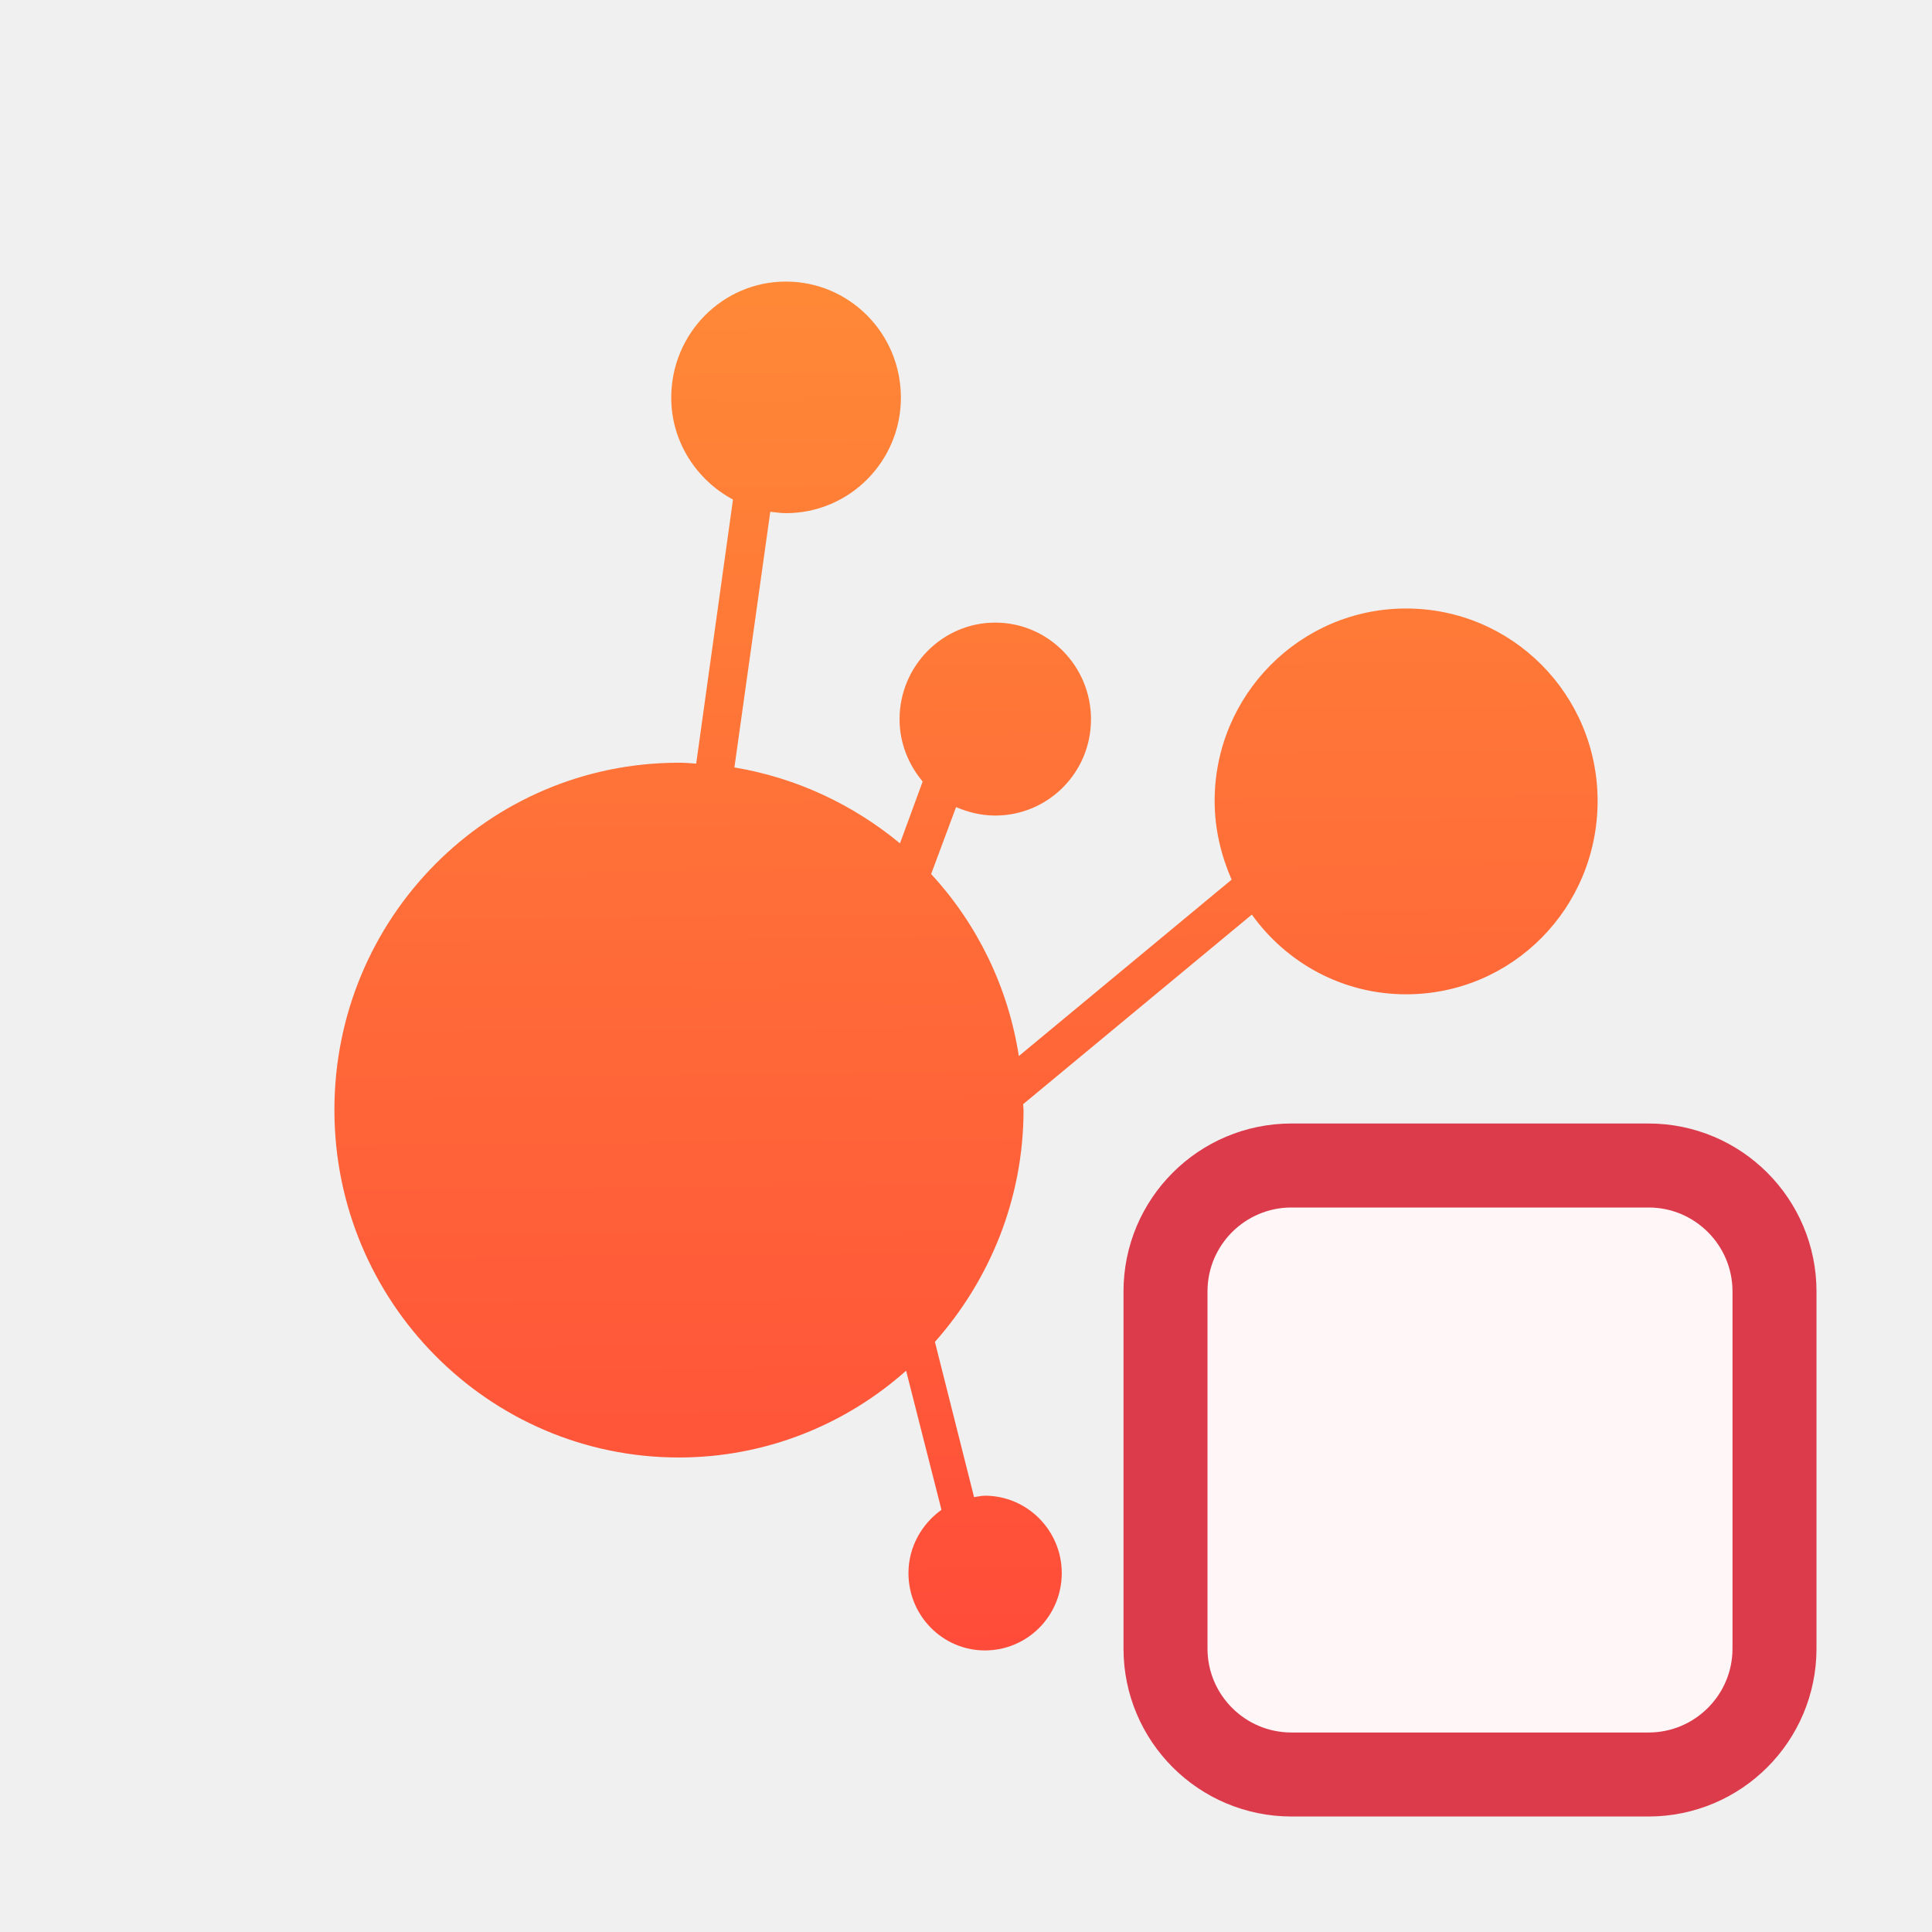
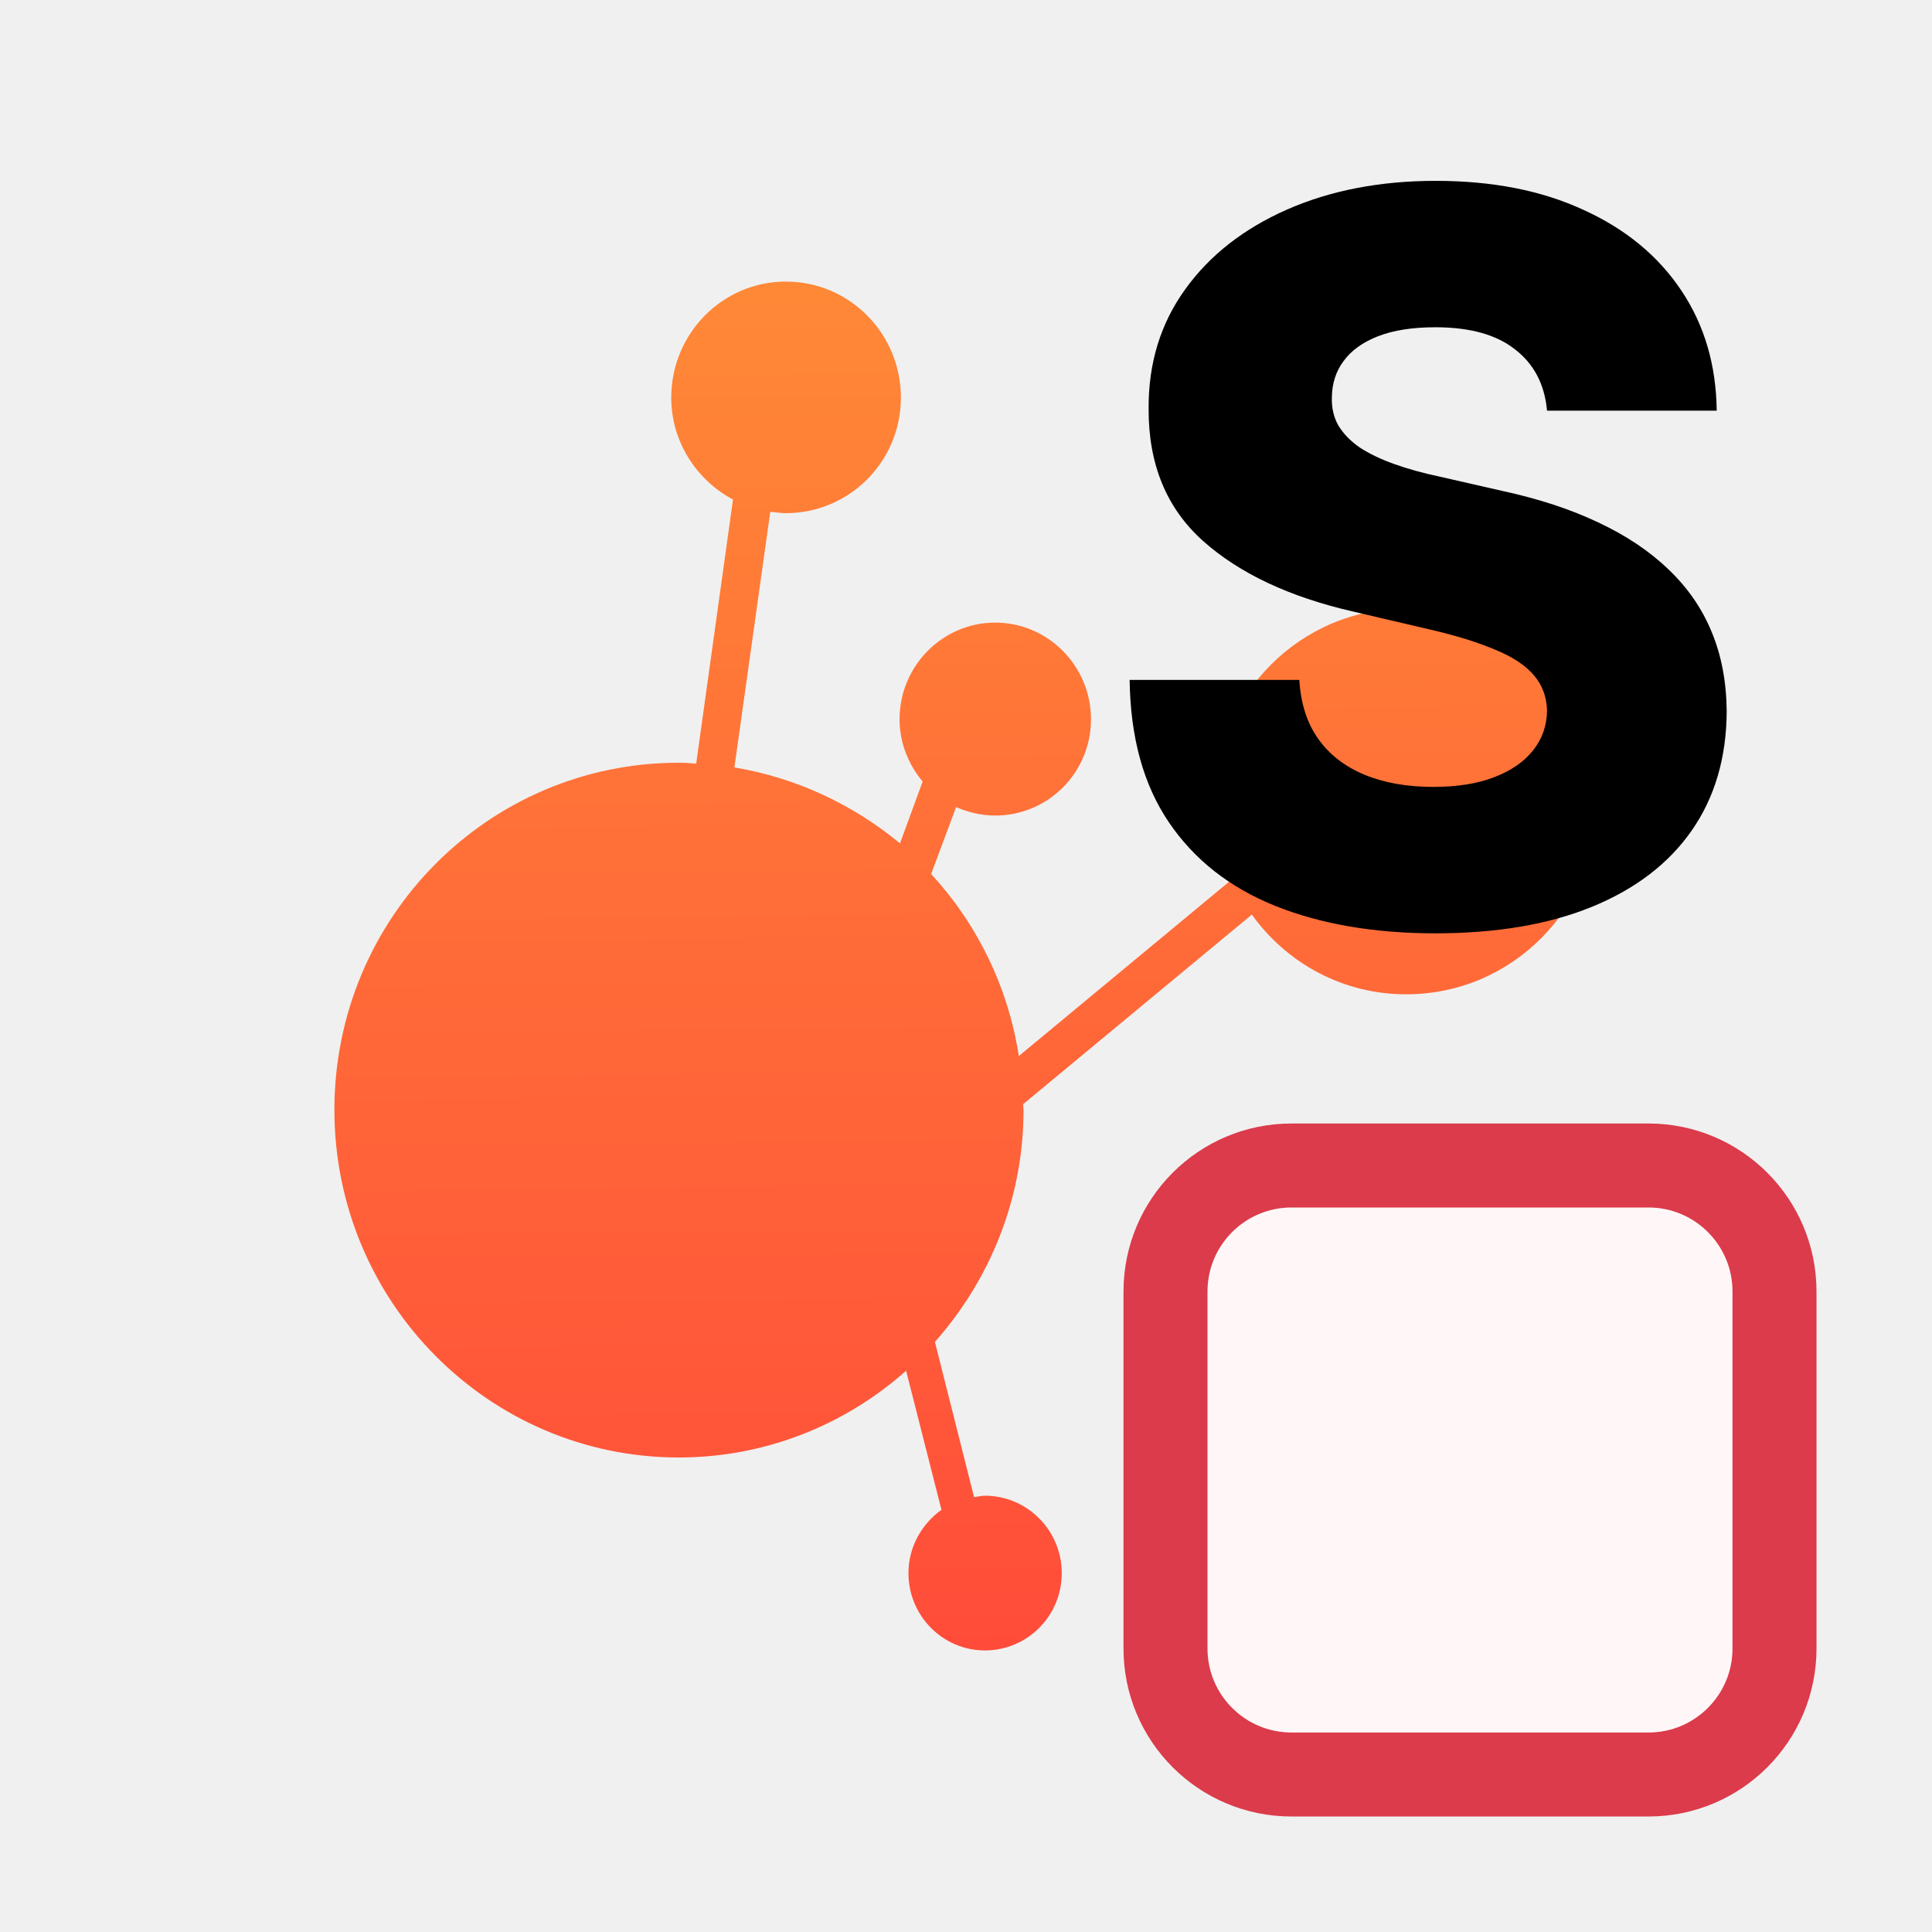
<svg xmlns="http://www.w3.org/2000/svg" width="16" height="16" viewBox="0 0 23 23" fill="none">
  <g clip-path="url(#clip0_8804_23363)">
    <mask id="mask0_8804_23363" style="mask-type:luminance" maskUnits="userSpaceOnUse" x="2" y="2" width="19" height="19">
      <path d="M2.875 2.875H20.125V20.125H2.875V2.875Z" fill="white" />
    </mask>
    <g mask="url(#mask0_8804_23363)">
      <mask id="mask1_8804_23363" style="mask-type:luminance" maskUnits="userSpaceOnUse" x="-3" y="-3" width="29" height="29">
        <path d="M25.914 11.5C25.914 19.462 19.457 25.914 11.5 25.914C3.543 25.914 -2.909 19.462 -2.909 11.5C-2.909 3.538 3.543 -2.914 11.5 -2.914C19.457 -2.914 25.914 3.538 25.914 11.5Z" fill="white" />
      </mask>
      <g mask="url(#mask1_8804_23363)">
        <path d="M9.355 3.352C8.603 3.352 7.991 3.97 7.991 4.734C7.991 5.261 8.294 5.716 8.726 5.947L8.288 9.091C8.221 9.085 8.154 9.08 8.081 9.08C5.812 9.08 3.981 10.927 3.981 13.213C3.981 15.498 5.818 17.351 8.081 17.351C9.119 17.351 10.068 16.958 10.787 16.318L11.208 17.974C10.972 18.143 10.815 18.418 10.815 18.727C10.815 19.238 11.225 19.648 11.725 19.648C12.23 19.648 12.64 19.238 12.64 18.727C12.64 18.221 12.23 17.806 11.725 17.806C11.685 17.806 11.641 17.817 11.596 17.823L11.13 15.975C11.781 15.24 12.185 14.274 12.185 13.213C12.185 13.19 12.18 13.168 12.18 13.145L14.903 10.888C15.313 11.461 15.981 11.837 16.739 11.837C18.003 11.837 19.019 10.809 19.019 9.535C19.019 8.271 18.003 7.244 16.739 7.244C15.481 7.244 14.46 8.271 14.46 9.535C14.46 9.872 14.538 10.186 14.662 10.472L12.129 12.572C12 11.742 11.629 10.995 11.085 10.405L11.382 9.608C11.523 9.669 11.68 9.709 11.848 9.709C12.477 9.709 12.988 9.198 12.988 8.563C12.988 7.929 12.477 7.412 11.848 7.412C11.22 7.412 10.709 7.929 10.709 8.563C10.709 8.844 10.815 9.102 10.984 9.304L10.714 10.04C10.158 9.58 9.484 9.26 8.743 9.136L9.17 6.093C9.232 6.098 9.293 6.109 9.355 6.109C10.113 6.109 10.725 5.492 10.725 4.734C10.725 3.97 10.113 3.352 9.355 3.352Z" fill="url(#paint0_linear_8804_23363)" />
      </g>
    </g>
    <rect x="13.875" y="13.875" width="7.25" height="7.25" rx="1.5" fill="#FFF7F7" stroke="#DB3B4B" />
+     <path d="M18.417 4.889C18.389 4.577 18.262 4.334 18.038 4.161C17.816 3.984 17.499 3.896 17.087 3.896C16.815 3.896 16.587 3.932 16.405 4.003C16.224 4.074 16.087 4.172 15.996 4.297C15.905 4.419 15.859 4.56 15.856 4.719C15.85 4.849 15.876 4.964 15.932 5.064C15.992 5.163 16.077 5.251 16.188 5.328C16.302 5.402 16.438 5.467 16.597 5.524C16.756 5.581 16.935 5.631 17.134 5.673L17.884 5.844C18.316 5.938 18.697 6.062 19.026 6.219C19.359 6.375 19.637 6.561 19.861 6.777C20.089 6.993 20.261 7.241 20.377 7.523C20.494 7.804 20.553 8.119 20.556 8.469C20.553 9.02 20.414 9.493 20.139 9.888C19.863 10.283 19.467 10.585 18.95 10.796C18.435 11.006 17.815 11.111 17.087 11.111C16.357 11.111 15.721 11.001 15.178 10.783C14.636 10.564 14.214 10.232 13.913 9.786C13.611 9.339 13.457 8.776 13.448 8.094H15.468C15.485 8.375 15.56 8.609 15.694 8.797C15.827 8.984 16.011 9.126 16.244 9.223C16.479 9.32 16.752 9.368 17.062 9.368C17.346 9.368 17.587 9.33 17.786 9.253C17.988 9.176 18.143 9.07 18.251 8.933C18.359 8.797 18.414 8.641 18.417 8.464C18.414 8.3 18.363 8.159 18.264 8.043C18.164 7.923 18.011 7.821 17.803 7.736C17.599 7.648 17.337 7.567 17.019 7.493L16.107 7.28C15.352 7.107 14.756 6.827 14.322 6.44C13.887 6.051 13.671 5.526 13.674 4.864C13.671 4.324 13.816 3.851 14.109 3.445C14.401 3.038 14.806 2.722 15.323 2.494C15.84 2.267 16.43 2.153 17.092 2.153C17.768 2.153 18.354 2.268 18.852 2.499C19.352 2.726 19.739 3.045 20.015 3.457C20.291 3.869 20.431 4.347 20.437 4.889H18.417Z" fill="black" />
  </g>
  <defs>
    <linearGradient id="paint0_linear_8804_23363" x1="11.147" y1="22.041" x2="10.958" y2="0.267" gradientUnits="userSpaceOnUse">
      <stop stop-color="#FF433A" />
      <stop offset="1" stop-color="#FF9436" />
    </linearGradient>
    <clipPath id="clip0_8804_23363">
      <rect width="23" height="23" fill="white" />
    </clipPath>
  </defs>
</svg>
